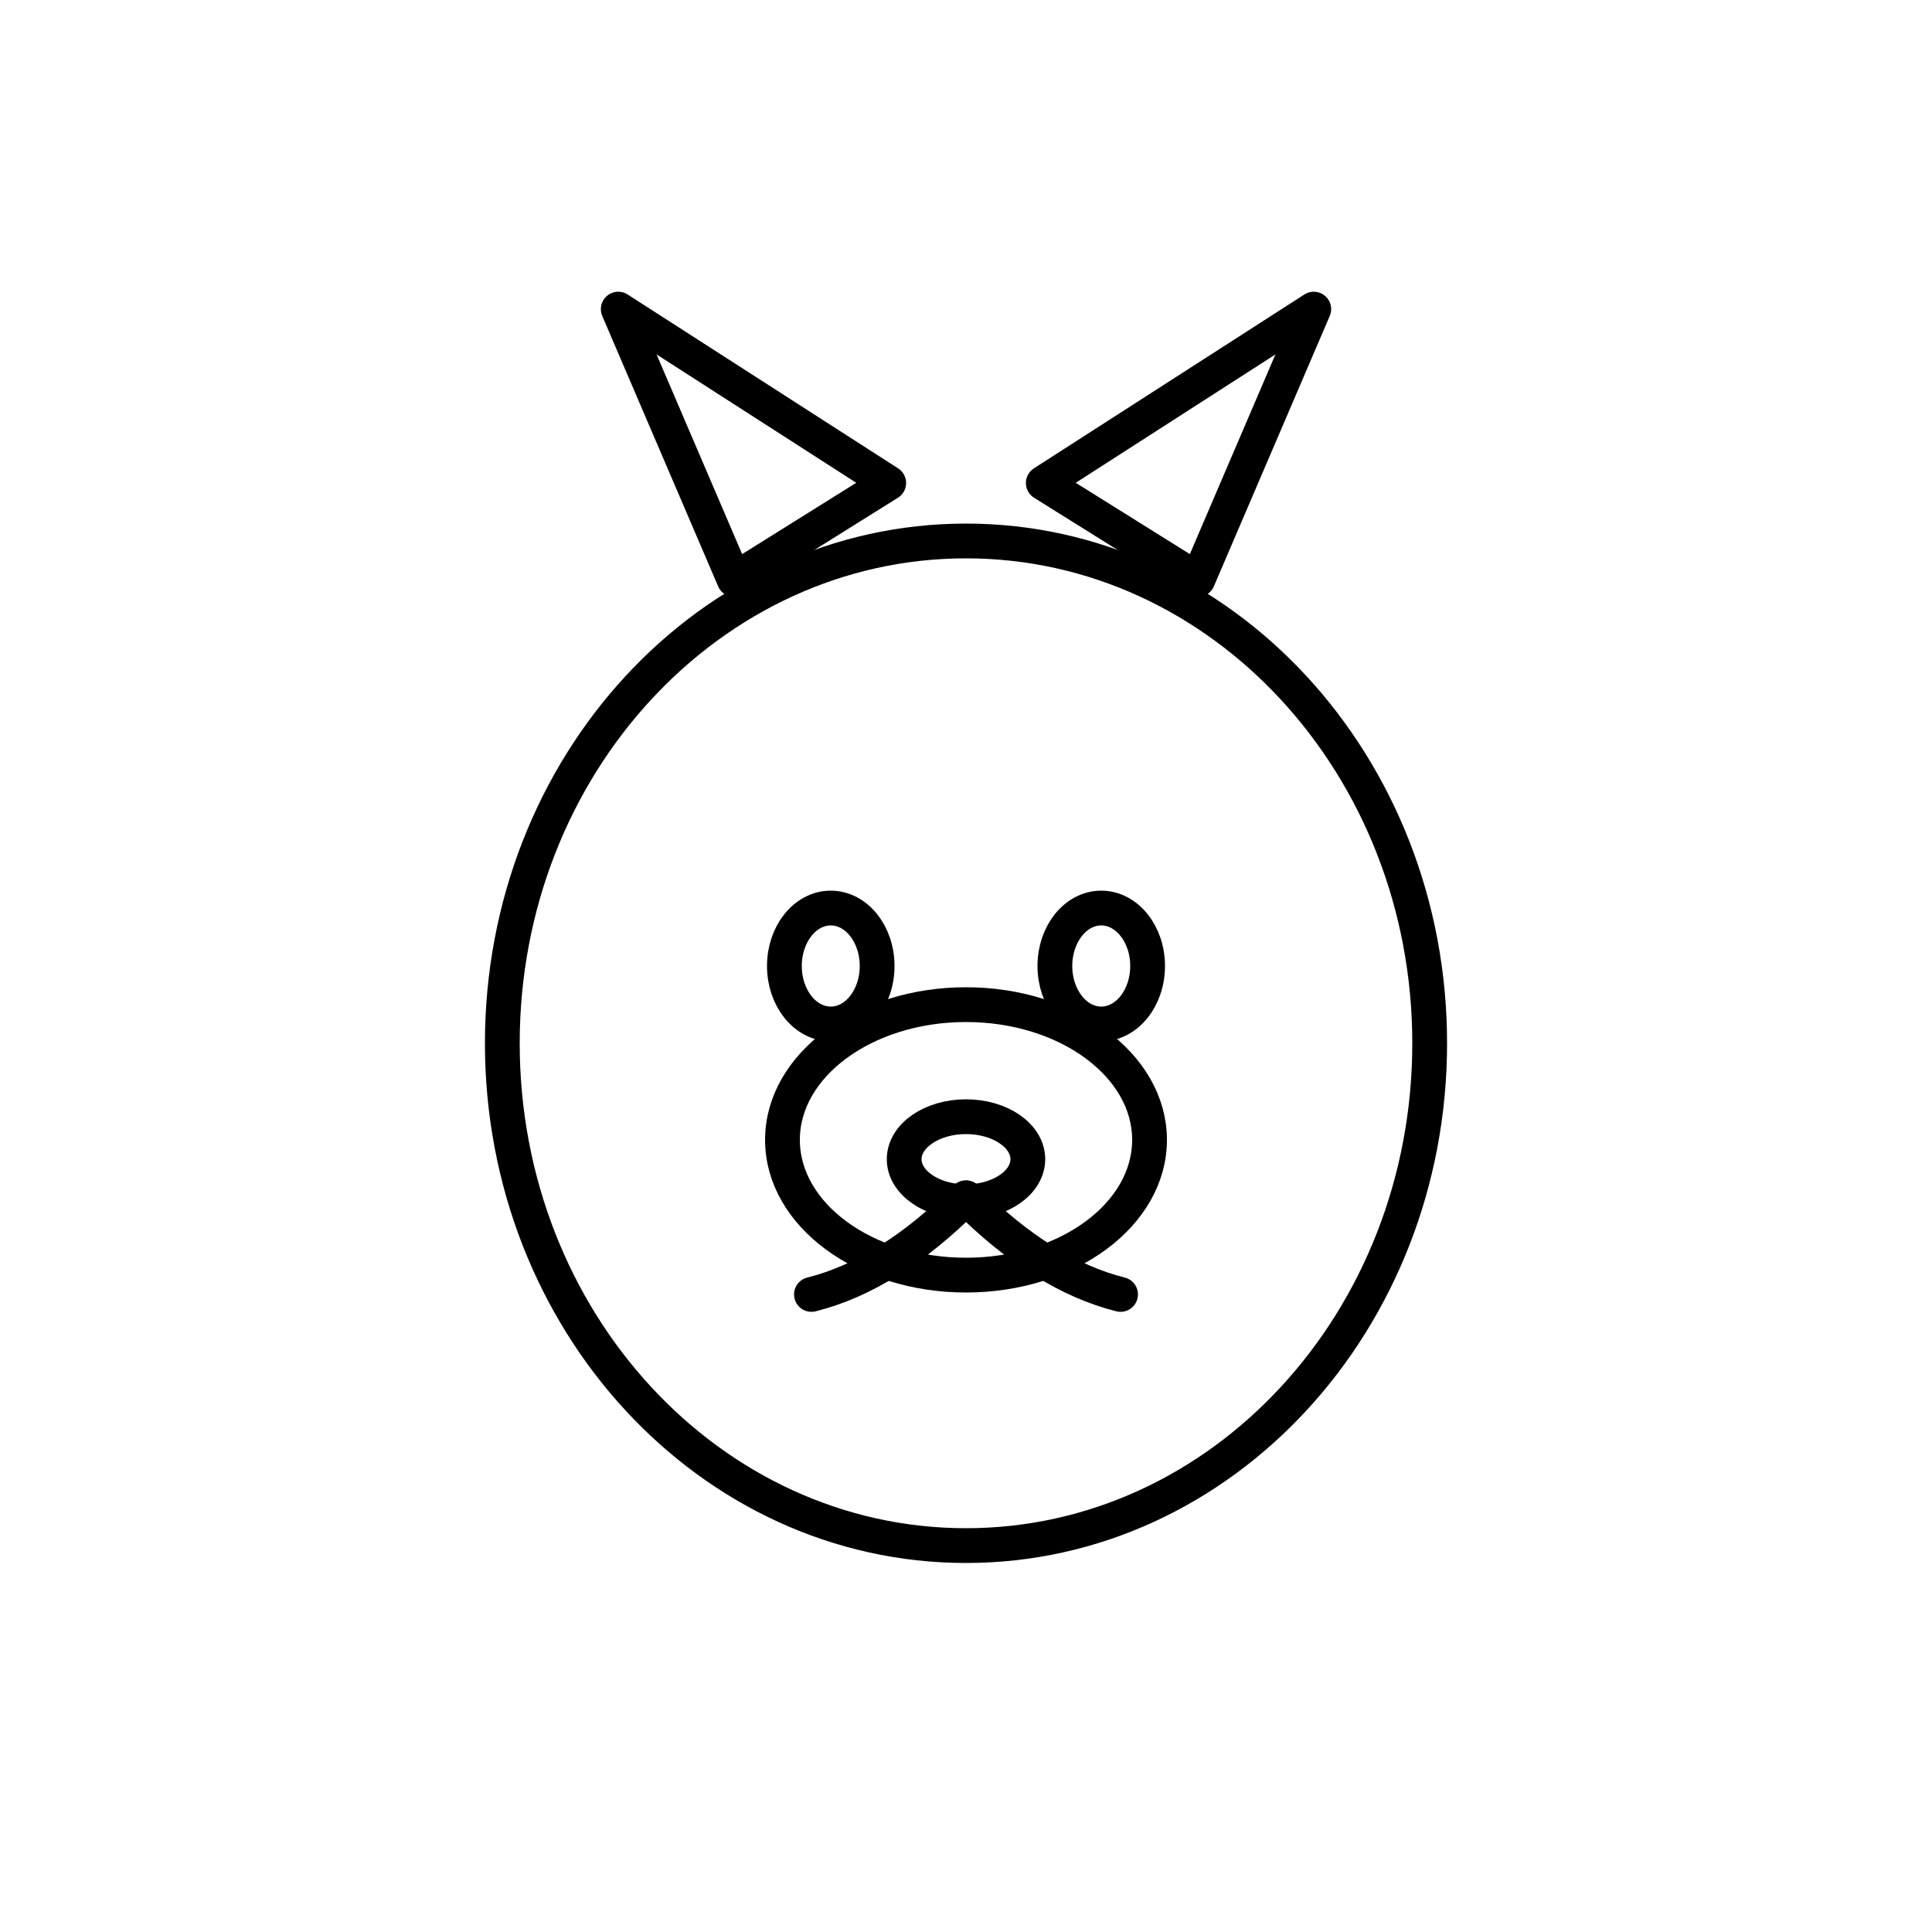
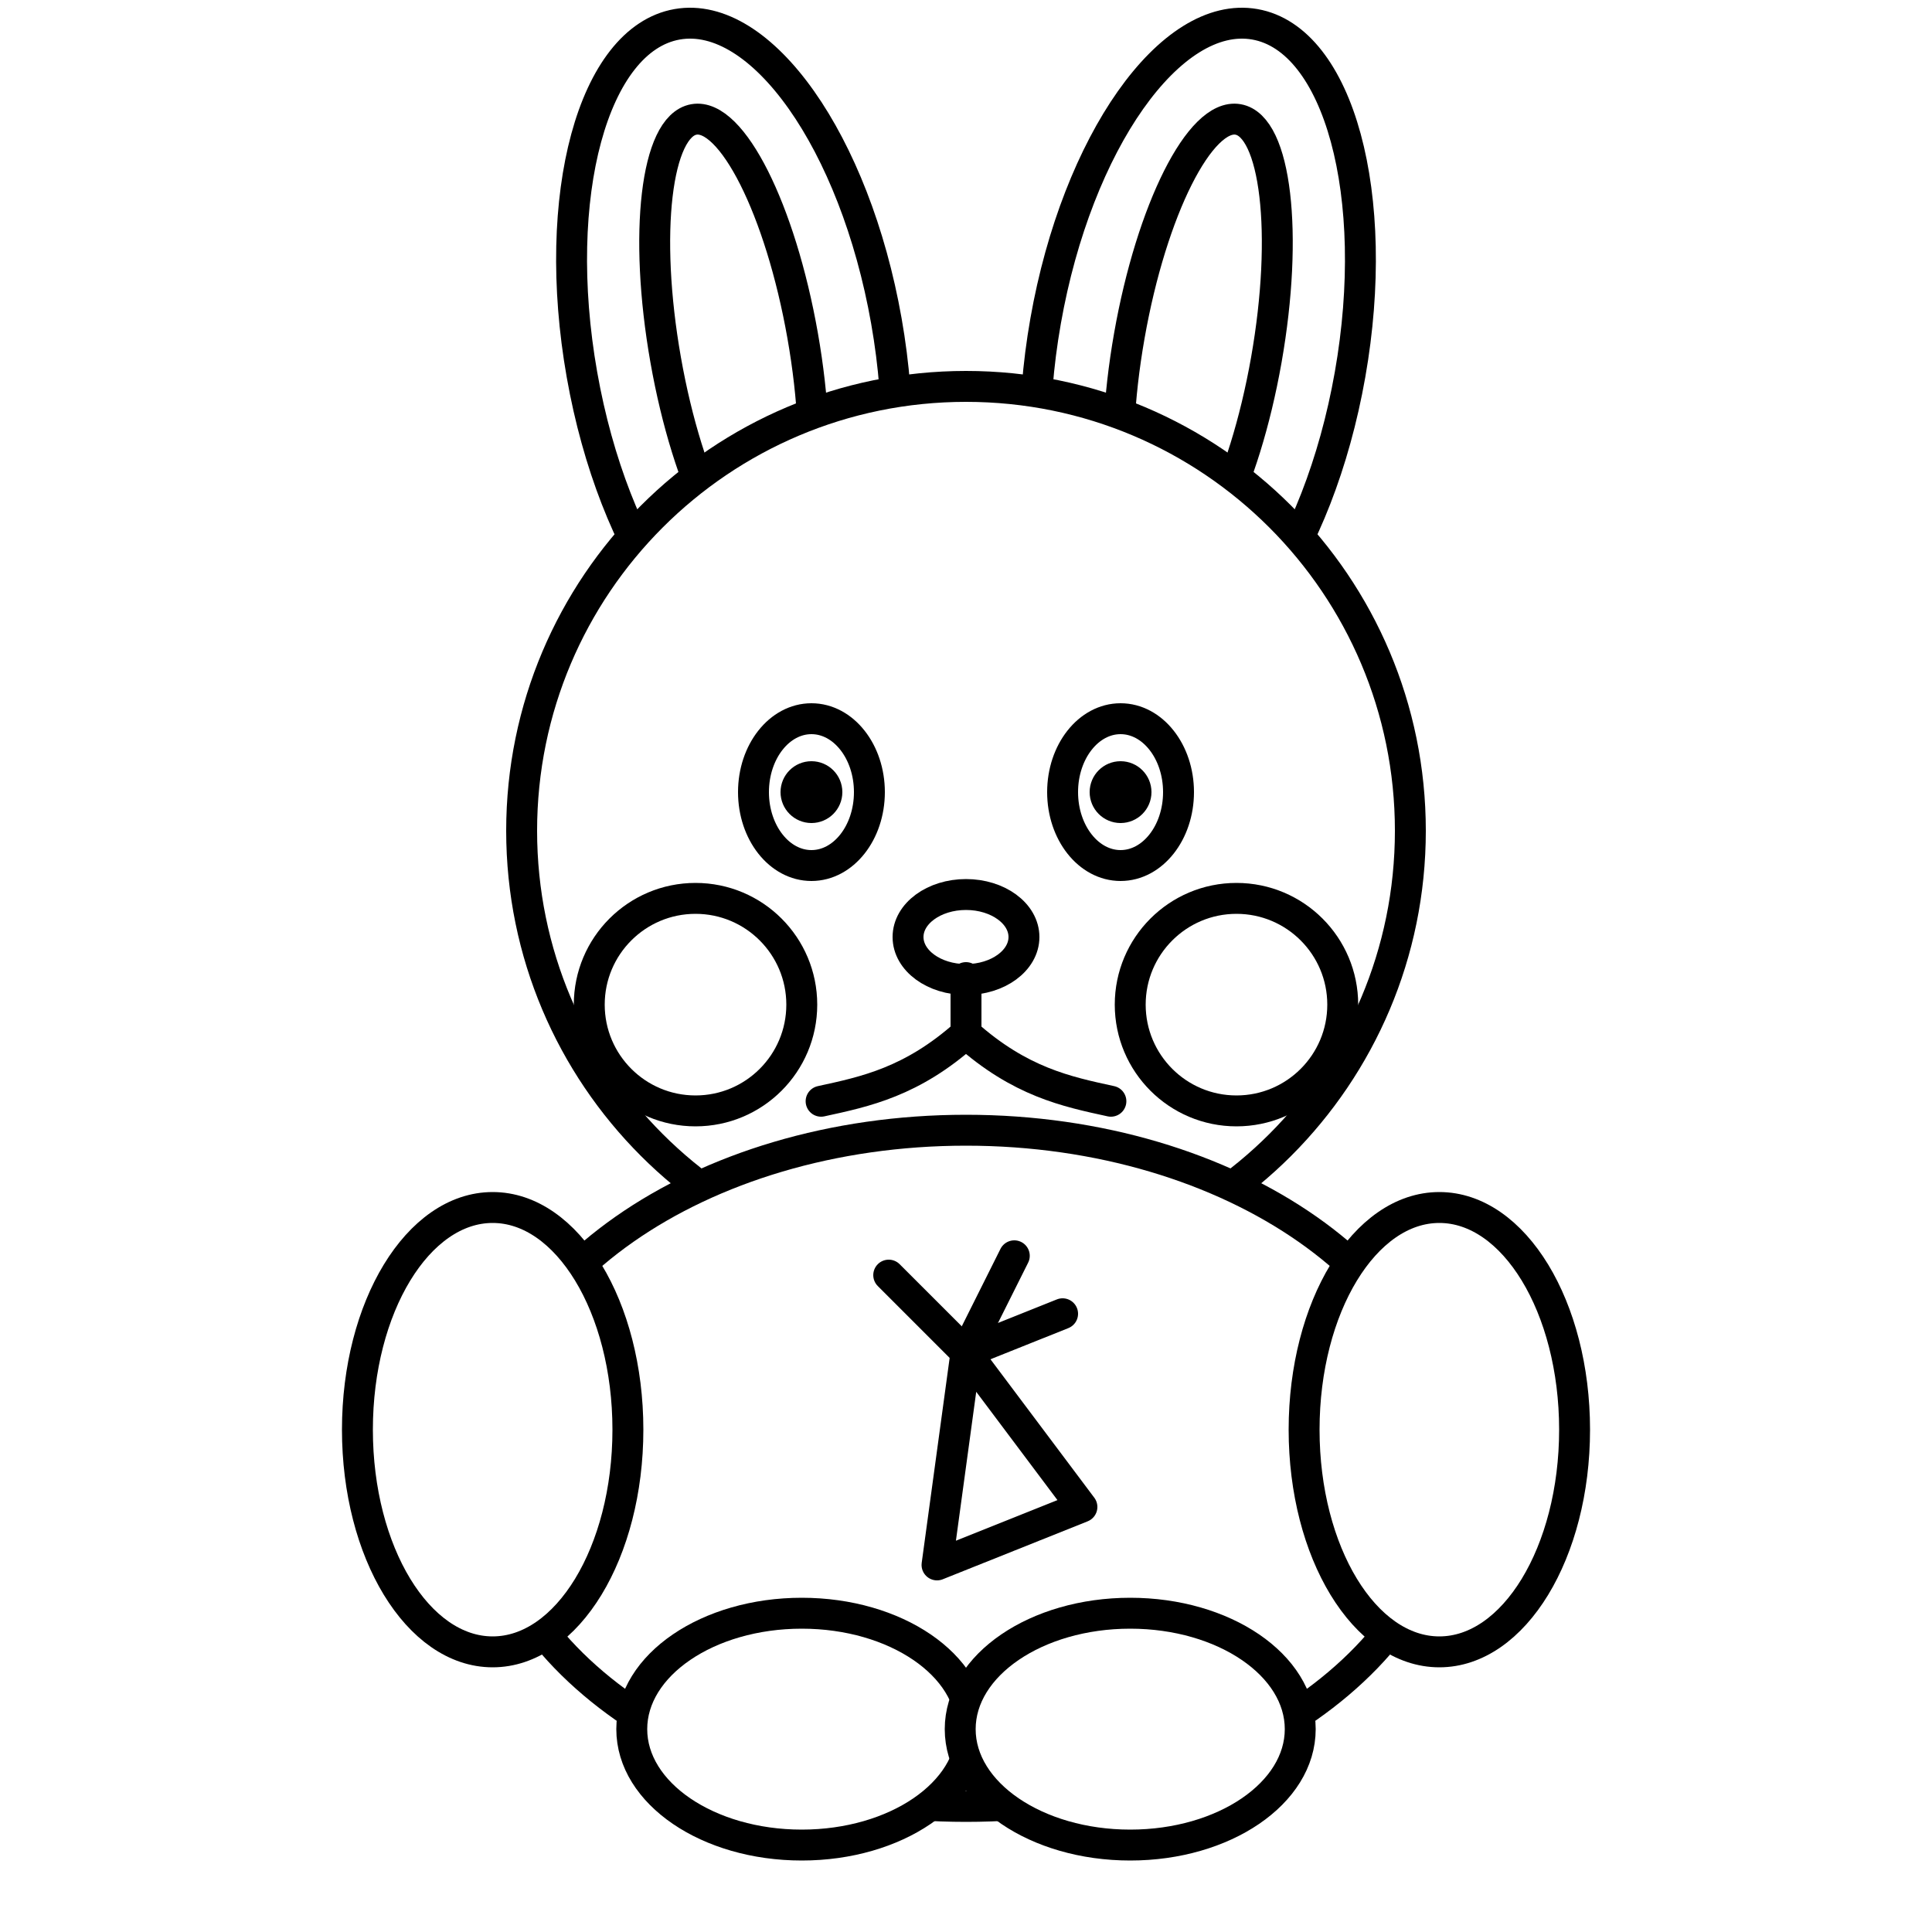
<svg xmlns="http://www.w3.org/2000/svg" viewBox="0 0 1000 1000">
  <rect width="1000" height="1000" fill="white" />
-   <g stroke="black" stroke-width="18" fill="none" stroke-linecap="round" stroke-linejoin="round">
-     <ellipse cx="500" cy="540" rx="240" ry="260" />
-     <path d="M380 300 L320 160 L460 250 Z" />
-     <path d="M620 300 L680 160 L540 250 Z" />
-     <ellipse cx="430" cy="500" rx="24" ry="30" />
-     <ellipse cx="570" cy="500" rx="24" ry="30" />
-     <ellipse cx="500" cy="590" rx="95" ry="70" />
-     <ellipse cx="500" cy="600" rx="32" ry="22" />
-     <path d="M500 620 Q460 660 420 670" />
-     <path d="M500 620 Q540 660 580 670" />
+   <g fill="white" stroke="black" stroke-width="16" stroke-linecap="round" stroke-linejoin="round">
+     <ellipse cx="380" cy="180" rx="80" ry="170" transform="rotate(-10 380 180)" />
+     <ellipse cx="620" cy="180" rx="80" ry="170" transform="rotate(10 620 180)" />
+     <ellipse cx="380" cy="180" rx="36" ry="120" transform="rotate(-10 380 180)" />
+     <ellipse cx="620" cy="180" rx="36" ry="120" transform="rotate(10 620 180)" />
+     <circle cx="500" cy="430" r="230" />
+     <circle cx="360" cy="520" r="55" />
+     <circle cx="640" cy="520" r="55" />
+     <ellipse cx="420" cy="410" rx="30" ry="38" />
+     <ellipse cx="580" cy="410" rx="30" ry="38" />
+     <circle cx="420" cy="410" r="8" fill="black" />
+     <circle cx="580" cy="410" r="8" fill="black" />
+     <ellipse cx="500" cy="485" rx="30" ry="22" />
+     <path d="M500 506 L500 535" />
+     <path d="M500 535 C472 560 448 565 425 570" />
+     <path d="M500 535 C528 560 552 565 575 570" />
+     <ellipse cx="500" cy="760" rx="250" ry="175" />
+     <ellipse cx="255" cy="740" rx="70" ry="115" />
+     <ellipse cx="745" cy="740" rx="70" ry="115" />
+     <ellipse cx="415" cy="895" rx="88" ry="60" />
+     <ellipse cx="585" cy="895" rx="88" ry="60" />
+     <path d="M500 700 L560 780 L485 810 Z" />
+     <path d="M500 700 L460 660" />
+     <path d="M500 700 L525 650" />
+     <path d="M500 700 L550 680" />
  </g>
</svg>
